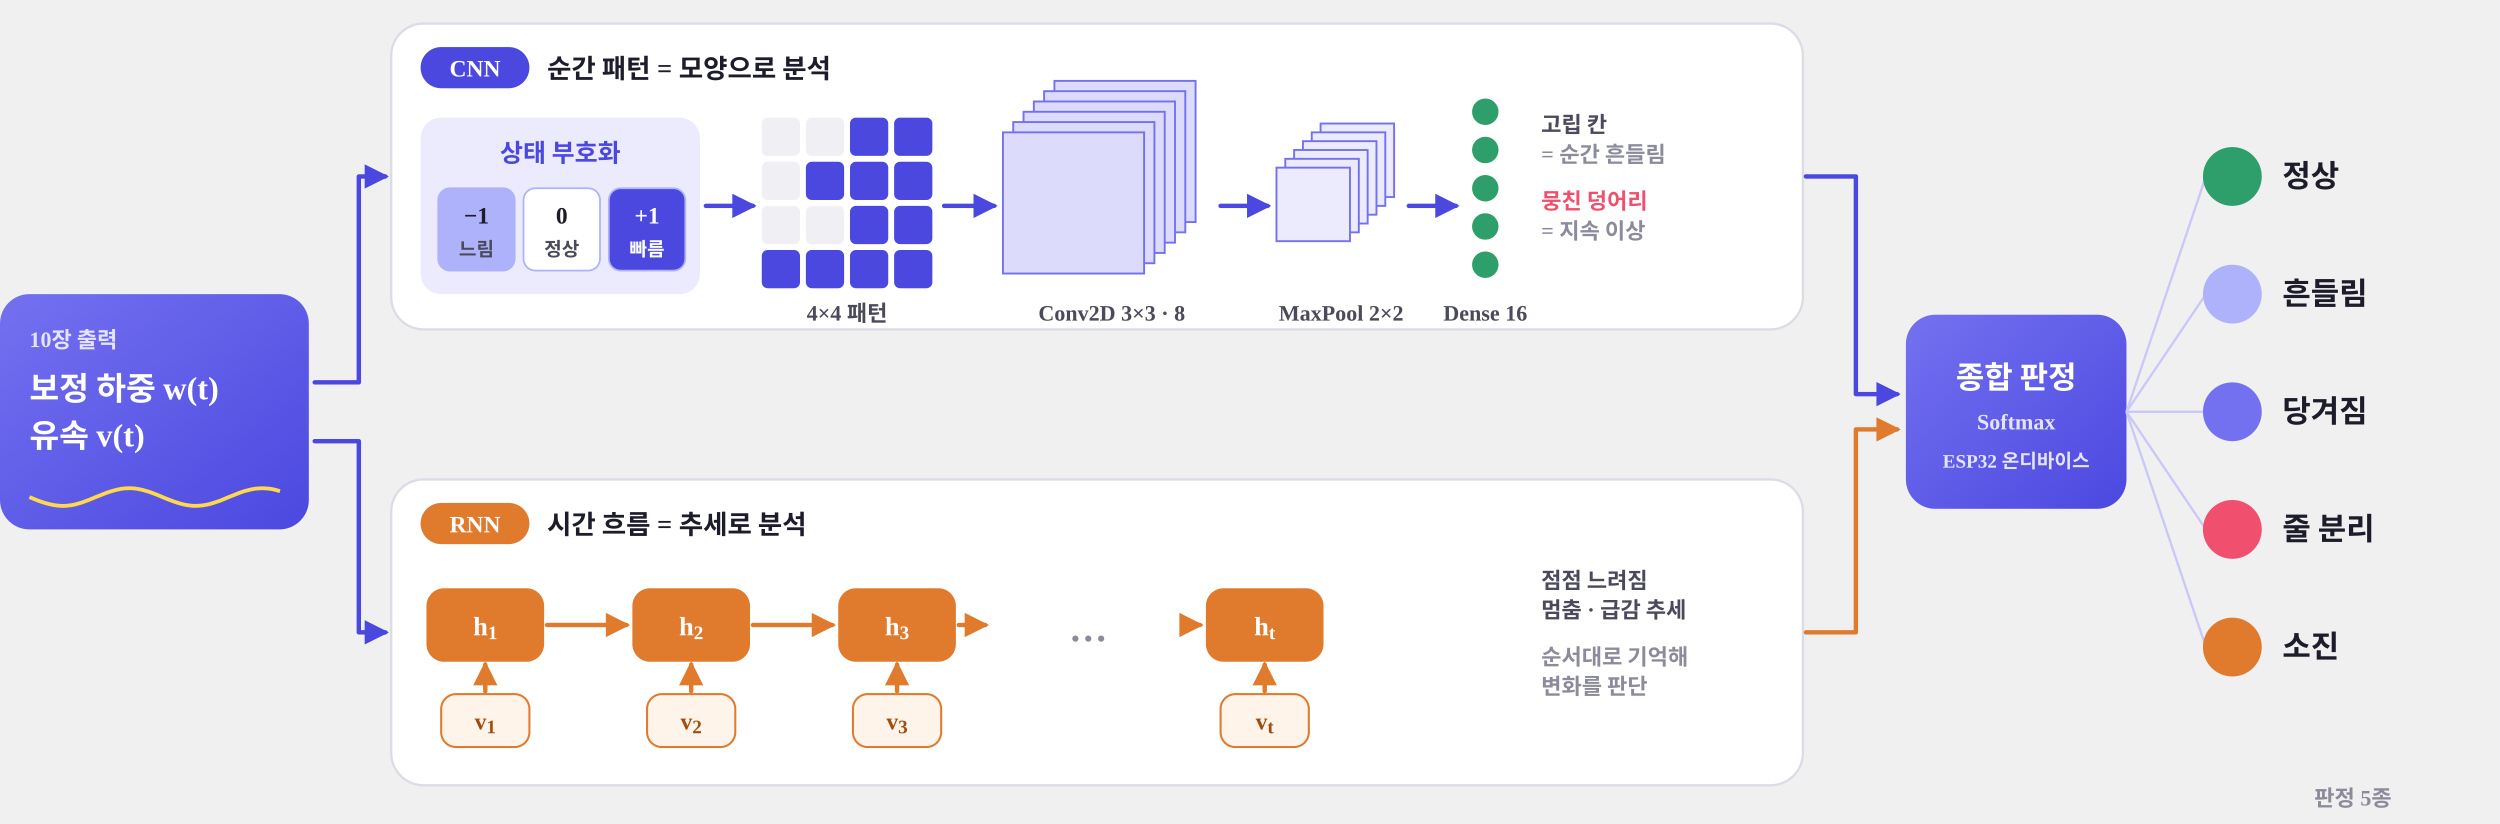
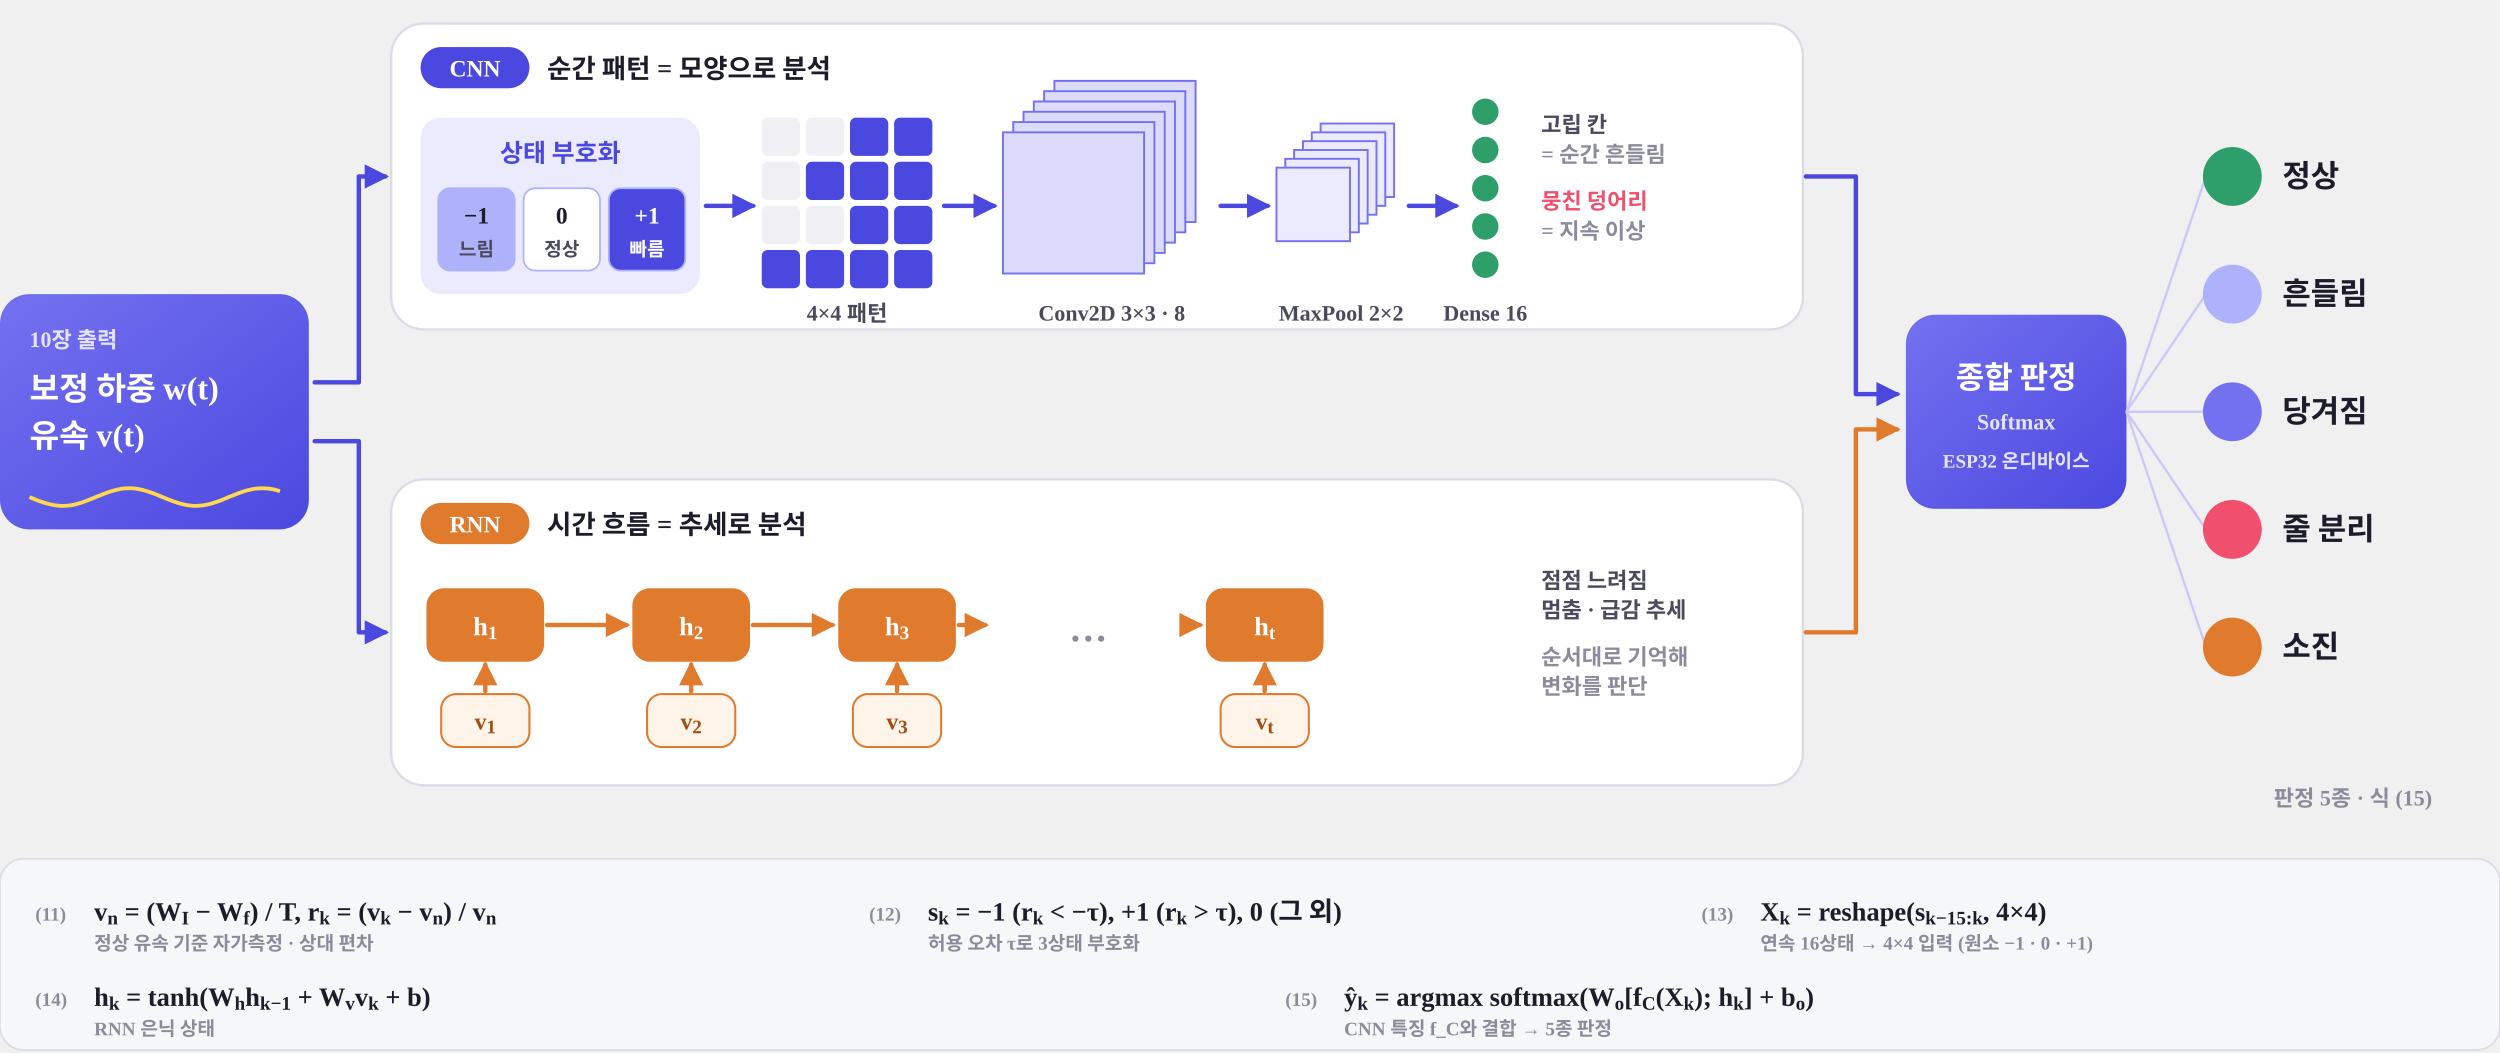
- <svg class="r-tsvg cp-a2" viewBox="0 0 1700 560" role="img" aria-label="AI 분석 — 10장의 보정 하중 · 유속을 두 갈래로 분석합니다. CNN은 −1 · 0 · +1 상태 부호화와 4×4 패턴을 Conv2D 3×3 · 8, MaxPool 2×2, Dense 16으로 분석해 순간 흔들림(고립 칸)과 지속 이상(덩어리)을 구분하고, RNN은 유속 v1…vt를 순서대로 기억해 점점 느려짐 · 멈춤 · 급감 추세를 봅니다. 두 결과를 종합해 정상 · 흔들림 · 당겨짐 · 줄 분리 · 소진 5종으로 판정합니다.">
+ <svg class="r-tsvg cp-a2" viewBox="0 0 1700 716" role="img" aria-label="AI 분석 — 10장의 보정 하중 · 유속을 두 갈래로 분석합니다. CNN은 −1 · 0 · +1 상태 부호화와 4×4 패턴을 Conv2D 3×3 · 8, MaxPool 2×2, Dense 16으로 분석해 순간 흔들림(고립 칸)과 지속 이상(덩어리)을 구분하고, RNN은 유속 v1…vt를 순서대로 기억해 점점 느려짐 · 멈춤 · 급감 추세를 봅니다. 두 결과를 종합해 정상 · 흔들림 · 당겨짐 · 줄 분리 · 소진 5종으로 판정합니다.">
  <defs>
    <marker id="a2a" viewBox="0 0 10 10" refX="8.5" refY="5" markerWidth="5.5" markerHeight="5.5" orient="auto-start-reverse">
      <path d="M0 0L10 5L0 10z" fill="context-stroke" />
    </marker>
    <linearGradient id="a2g" x1="0" y1="0" x2="1" y2="1">
      <stop offset="0" stop-color="#7471F0" />
      <stop offset="1" stop-color="#4B48E0" />
    </linearGradient>
  </defs>
  <rect x="0" y="200" width="210" height="160" rx="20" fill="url(#a2g)" />
  <text x="20" y="236" font-size="15" font-weight="800" fill="#E5E4FF" text-anchor="start">10장 출력</text>
  <text x="20" y="272" font-size="22" font-weight="900" fill="#FFFFFF" text-anchor="start">보정 하중 w(t)</text>
  <text x="20" y="304" font-size="22" font-weight="900" fill="#FFFFFF" text-anchor="start">유속 v(t)</text>
  <path d="M20.0 338.0 L22.4 339.0 L24.8 340.0 L27.2 340.9 L29.6 341.7 L32.0 342.4 L34.4 343.0 L36.8 343.5 L39.2 343.8 L41.6 344.0 L44.0 344.0 L46.4 343.8 L48.8 343.5 L51.2 343.0 L53.6 342.3 L56.0 341.6 L58.4 340.7 L60.8 339.8 L63.2 338.8 L65.6 337.8 L68.0 336.9 L70.4 335.9 L72.8 335.0 L75.2 334.2 L77.6 333.5 L80.0 332.9 L82.4 332.4 L84.8 332.1 L87.2 332.0 L89.6 332.0 L92.0 332.2 L94.4 332.6 L96.8 333.1 L99.2 333.8 L101.6 334.5 L104.0 335.4 L106.4 336.3 L108.8 337.3 L111.2 338.3 L113.6 339.3 L116.0 340.2 L118.4 341.1 L120.8 341.9 L123.2 342.6 L125.6 343.2 L128.0 343.6 L130.4 343.9 L132.8 344.0 L135.2 343.9 L137.6 343.7 L140.0 343.3 L142.4 342.8 L144.8 342.1 L147.2 341.3 L149.6 340.5 L152.0 339.5 L154.4 338.5 L156.8 337.5 L159.2 336.6 L161.6 335.6 L164.0 334.7 L166.4 333.9 L168.8 333.3 L171.2 332.7 L173.6 332.3 L176.0 332.1 L178.4 332.0 L180.8 332.1 L183.2 332.3 L185.6 332.7 L188.0 333.3 L190.4 334.0" stroke="#FFD84D" stroke-width="2.6" fill="none" />
  <path d="M214 260 L244 260 L244 120 L262 120" stroke="#4B48E0" stroke-width="3" fill="none" stroke-linejoin="round" stroke-linecap="round" marker-end="url(#a2a)" />
  <path d="M214 300 L244 300 L244 430 L262 430" stroke="#4B48E0" stroke-width="3" fill="none" stroke-linejoin="round" stroke-linecap="round" marker-end="url(#a2a)" />
  <rect x="266" y="16" width="960" height="208" rx="22" fill="#FFFFFF" stroke="#DCDCE6" stroke-width="1.6" />
  <rect x="286" y="32" width="74" height="28" rx="14" fill="#4B48E0" />
  <text x="323" y="52" font-size="16" font-weight="900" fill="#FFFFFF" text-anchor="middle">CNN</text>
  <text x="372" y="53" font-size="18" font-weight="850" fill="#1D1C2B" text-anchor="start">순간 패턴 = 모양으로 분석</text>
  <rect x="286" y="80" width="190" height="120" rx="14" fill="#ECEBFE" />
  <text x="381" y="110" font-size="17" font-weight="850" fill="#4B48E0" text-anchor="middle">상태 부호화</text>
  <rect x="298" y="128" width="52" height="56" rx="8" fill="#AEB2FB" stroke="#AEB2FB" stroke-width="1.2" />
  <text x="324" y="152" font-size="16" font-weight="900" fill="#1D1C2B" text-anchor="middle">−1</text>
  <text x="324" y="174" font-size="13" font-weight="700" fill="#4A4A5C" text-anchor="middle">느림</text>
  <rect x="356" y="128" width="52" height="56" rx="8" fill="#FFFFFF" stroke="#AEB2FB" stroke-width="1.2" />
  <text x="382" y="152" font-size="16" font-weight="900" fill="#1D1C2B" text-anchor="middle">0</text>
  <text x="382" y="174" font-size="13" font-weight="700" fill="#4A4A5C" text-anchor="middle">정상</text>
  <rect x="414" y="128" width="52" height="56" rx="8" fill="#4B48E0" stroke="#AEB2FB" stroke-width="1.2" />
  <text x="440" y="152" font-size="16" font-weight="900" fill="#FFFFFF" text-anchor="middle">+1</text>
  <text x="440" y="174" font-size="13" font-weight="700" fill="#FFFFFF" text-anchor="middle">빠름</text>
  <path d="M480 140 L512 140" stroke="#4B48E0" stroke-width="3" fill="none" stroke-linejoin="round" stroke-linecap="round" marker-end="url(#a2a)" />
  <rect x="518" y="80" width="26" height="26" rx="4" fill="#EFEFF4" />
  <rect x="548" y="80" width="26" height="26" rx="4" fill="#EFEFF4" />
  <rect x="578" y="80" width="26" height="26" rx="4" fill="#4B48E0" />
  <rect x="608" y="80" width="26" height="26" rx="4" fill="#4B48E0" />
  <rect x="518" y="110" width="26" height="26" rx="4" fill="#EFEFF4" />
  <rect x="548" y="110" width="26" height="26" rx="4" fill="#4B48E0" />
  <rect x="578" y="110" width="26" height="26" rx="4" fill="#4B48E0" />
  <rect x="608" y="110" width="26" height="26" rx="4" fill="#4B48E0" />
  <rect x="518" y="140" width="26" height="26" rx="4" fill="#EFEFF4" />
  <rect x="548" y="140" width="26" height="26" rx="4" fill="#EFEFF4" />
  <rect x="578" y="140" width="26" height="26" rx="4" fill="#4B48E0" />
  <rect x="608" y="140" width="26" height="26" rx="4" fill="#4B48E0" />
  <rect x="518" y="170" width="26" height="26" rx="4" fill="#4B48E0" />
  <rect x="548" y="170" width="26" height="26" rx="4" fill="#4B48E0" />
  <rect x="578" y="170" width="26" height="26" rx="4" fill="#4B48E0" />
  <rect x="608" y="170" width="26" height="26" rx="4" fill="#4B48E0" />
  <text x="576" y="218" font-size="15" font-weight="800" fill="#4A4A5C" text-anchor="middle">4×4 패턴</text>
  <path d="M642 140 L676 140" stroke="#4B48E0" stroke-width="3" fill="none" stroke-linejoin="round" stroke-linecap="round" marker-end="url(#a2a)" />
  <rect x="717" y="55" width="96" height="96" fill="#DCDBFB" stroke="#7471F0" stroke-width="1.3" />
  <rect x="710" y="62" width="96" height="96" fill="#DCDBFB" stroke="#7471F0" stroke-width="1.3" />
  <rect x="703" y="69" width="96" height="96" fill="#DCDBFB" stroke="#7471F0" stroke-width="1.3" />
  <rect x="696" y="76" width="96" height="96" fill="#DCDBFB" stroke="#7471F0" stroke-width="1.3" />
  <rect x="689" y="83" width="96" height="96" fill="#DCDBFB" stroke="#7471F0" stroke-width="1.3" />
  <rect x="682" y="90" width="96" height="96" fill="#DCDBFB" stroke="#7471F0" stroke-width="1.3" />
  <text x="756" y="218" font-size="15" font-weight="800" fill="#4A4A5C" text-anchor="middle">Conv2D 3×3 · 8</text>
  <path d="M830 140 L862 140" stroke="#4B48E0" stroke-width="3" fill="none" stroke-linejoin="round" stroke-linecap="round" marker-end="url(#a2a)" />
  <rect x="898" y="84" width="50" height="50" fill="#ECEBFE" stroke="#7471F0" stroke-width="1.3" />
  <rect x="892" y="90" width="50" height="50" fill="#ECEBFE" stroke="#7471F0" stroke-width="1.3" />
  <rect x="886" y="96" width="50" height="50" fill="#ECEBFE" stroke="#7471F0" stroke-width="1.3" />
  <rect x="880" y="102" width="50" height="50" fill="#ECEBFE" stroke="#7471F0" stroke-width="1.3" />
  <rect x="874" y="108" width="50" height="50" fill="#ECEBFE" stroke="#7471F0" stroke-width="1.3" />
  <rect x="868" y="114" width="50" height="50" fill="#ECEBFE" stroke="#7471F0" stroke-width="1.3" />
  <text x="912" y="218" font-size="15" font-weight="800" fill="#4A4A5C" text-anchor="middle">MaxPool 2×2</text>
  <path d="M958 140 L990 140" stroke="#4B48E0" stroke-width="3" fill="none" stroke-linejoin="round" stroke-linecap="round" marker-end="url(#a2a)" />
  <circle cx="1010" cy="76" r="9" fill="#2E9E6A" />
  <circle cx="1010" cy="102" r="9" fill="#2E9E6A" />
  <circle cx="1010" cy="128" r="9" fill="#2E9E6A" />
  <circle cx="1010" cy="154" r="9" fill="#2E9E6A" />
  <circle cx="1010" cy="180" r="9" fill="#2E9E6A" />
  <text x="1010" y="218" font-size="15" font-weight="800" fill="#4A4A5C" text-anchor="middle">Dense 16</text>
  <text x="1048" y="90" font-size="15" font-weight="800" fill="#4A4A5C" text-anchor="start">고립 칸</text>
  <text x="1048" y="110" font-size="15" font-weight="700" fill="#8B8B9C" text-anchor="start">= 순간 흔들림</text>
  <text x="1048" y="142" font-size="15" font-weight="800" fill="#F0506E" text-anchor="start">뭉친 덩어리</text>
  <text x="1048" y="162" font-size="15" font-weight="700" fill="#8B8B9C" text-anchor="start">= 지속 이상</text>
  <rect x="266" y="326" width="960" height="208" rx="22" fill="#FFFFFF" stroke="#DCDCE6" stroke-width="1.6" />
  <rect x="286" y="342" width="74" height="28" rx="14" fill="#E07B2E" />
  <text x="323" y="362" font-size="16" font-weight="900" fill="#FFFFFF" text-anchor="middle">RNN</text>
  <text x="372" y="363" font-size="18" font-weight="850" fill="#1D1C2B" text-anchor="start">시간 흐름 = 추세로 분석</text>
  <rect x="300" y="472" width="60" height="36" rx="10" fill="#FFF4EA" stroke="#E07B2E" stroke-width="1.4" />
  <text x="330" y="496" font-size="16" font-weight="850" fill="#A04E10" text-anchor="middle">v<tspan font-size="13" baseline-shift="sub">1</tspan>
  </text>
  <path d="M330 470 L330 452" stroke="#E07B2E" stroke-width="3" fill="none" stroke-linejoin="round" stroke-linecap="round" marker-end="url(#a2a)" />
  <rect x="290" y="400" width="80" height="50" rx="12" fill="#E07B2E" />
  <text x="330" y="432" font-size="18" font-weight="900" fill="#FFFFFF" text-anchor="middle">h<tspan font-size="13" baseline-shift="sub">1</tspan>
  </text>
  <rect x="440" y="472" width="60" height="36" rx="10" fill="#FFF4EA" stroke="#E07B2E" stroke-width="1.4" />
  <text x="470" y="496" font-size="16" font-weight="850" fill="#A04E10" text-anchor="middle">v<tspan font-size="13" baseline-shift="sub">2</tspan>
  </text>
  <path d="M470 470 L470 452" stroke="#E07B2E" stroke-width="3" fill="none" stroke-linejoin="round" stroke-linecap="round" marker-end="url(#a2a)" />
  <rect x="430" y="400" width="80" height="50" rx="12" fill="#E07B2E" />
  <text x="470" y="432" font-size="18" font-weight="900" fill="#FFFFFF" text-anchor="middle">h<tspan font-size="13" baseline-shift="sub">2</tspan>
  </text>
  <rect x="580" y="472" width="60" height="36" rx="10" fill="#FFF4EA" stroke="#E07B2E" stroke-width="1.4" />
  <text x="610" y="496" font-size="16" font-weight="850" fill="#A04E10" text-anchor="middle">v<tspan font-size="13" baseline-shift="sub">3</tspan>
  </text>
  <path d="M610 470 L610 452" stroke="#E07B2E" stroke-width="3" fill="none" stroke-linejoin="round" stroke-linecap="round" marker-end="url(#a2a)" />
  <rect x="570" y="400" width="80" height="50" rx="12" fill="#E07B2E" />
  <text x="610" y="432" font-size="18" font-weight="900" fill="#FFFFFF" text-anchor="middle">h<tspan font-size="13" baseline-shift="sub">3</tspan>
  </text>
  <text x="740" y="436" font-size="26" font-weight="900" fill="#8B8B9C" text-anchor="middle">…</text>
  <rect x="830" y="472" width="60" height="36" rx="10" fill="#FFF4EA" stroke="#E07B2E" stroke-width="1.4" />
  <text x="860" y="496" font-size="16" font-weight="850" fill="#A04E10" text-anchor="middle">v<tspan font-size="13" baseline-shift="sub">t</tspan>
  </text>
  <path d="M860 470 L860 452" stroke="#E07B2E" stroke-width="3" fill="none" stroke-linejoin="round" stroke-linecap="round" marker-end="url(#a2a)" />
  <rect x="820" y="400" width="80" height="50" rx="12" fill="#E07B2E" />
  <text x="860" y="432" font-size="18" font-weight="900" fill="#FFFFFF" text-anchor="middle">h<tspan font-size="13" baseline-shift="sub">t</tspan>
  </text>
  <path d="M372 425 L426 425" stroke="#E07B2E" stroke-width="3" fill="none" stroke-linejoin="round" stroke-linecap="round" marker-end="url(#a2a)" />
  <path d="M512 425 L566 425" stroke="#E07B2E" stroke-width="3" fill="none" stroke-linejoin="round" stroke-linecap="round" marker-end="url(#a2a)" />
  <path d="M652 425 L670 425" stroke="#E07B2E" stroke-width="3" fill="none" stroke-linejoin="round" stroke-linecap="round" marker-end="url(#a2a)" />
  <path d="M808 425 L816 425" stroke="#E07B2E" stroke-width="3" fill="none" stroke-linejoin="round" stroke-linecap="round" marker-end="url(#a2a)" />
  <text x="1048" y="400" font-size="15" font-weight="800" fill="#4A4A5C" text-anchor="start">점점 느려짐</text>
  <text x="1048" y="420" font-size="15" font-weight="800" fill="#4A4A5C" text-anchor="start">멈춤 · 급감 추세</text>
  <text x="1048" y="452" font-size="15" font-weight="700" fill="#8B8B9C" text-anchor="start">순서대로 기억해</text>
  <text x="1048" y="472" font-size="15" font-weight="700" fill="#8B8B9C" text-anchor="start">변화를 판단</text>
  <path d="M1228 120 L1262 120 L1262 268 L1290 268" stroke="#4B48E0" stroke-width="3" fill="none" stroke-linejoin="round" stroke-linecap="round" marker-end="url(#a2a)" />
  <path d="M1228 430 L1262 430 L1262 292 L1290 292" stroke="#E07B2E" stroke-width="3" fill="none" stroke-linejoin="round" stroke-linecap="round" marker-end="url(#a2a)" />
  <rect x="1296" y="214" width="150" height="132" rx="20" fill="url(#a2g)" />
  <text x="1371" y="264" font-size="21" font-weight="900" fill="#FFFFFF" text-anchor="middle">종합 판정</text>
  <text x="1371" y="292" font-size="15" font-weight="800" fill="#E5E4FF" text-anchor="middle">Softmax</text>
  <text x="1371" y="318" font-size="13" font-weight="700" fill="#E5E4FF" text-anchor="middle">ESP32 온디바이스</text>
  <path d="M1446 280 L1500 120" stroke="#C9C8F8" stroke-width="1.6" />
  <circle cx="1518" cy="120" r="20" fill="#2E9E6A" />
  <text x="1552" y="127" font-size="21" font-weight="900" fill="#1D1C2B" text-anchor="start">정상</text>
  <path d="M1446 280 L1500 200" stroke="#C9C8F8" stroke-width="1.6" />
  <circle cx="1518" cy="200" r="20" fill="#AEB2FB" />
  <text x="1552" y="207" font-size="21" font-weight="900" fill="#1D1C2B" text-anchor="start">흔들림</text>
  <path d="M1446 280 L1500 280" stroke="#C9C8F8" stroke-width="1.6" />
  <circle cx="1518" cy="280" r="20" fill="#7471F0" />
  <text x="1552" y="287" font-size="21" font-weight="900" fill="#1D1C2B" text-anchor="start">당겨짐</text>
  <path d="M1446 280 L1500 360" stroke="#C9C8F8" stroke-width="1.6" />
  <circle cx="1518" cy="360" r="20" fill="#F0506E" />
  <text x="1552" y="367" font-size="21" font-weight="900" fill="#1D1C2B" text-anchor="start">줄 분리</text>
  <path d="M1446 280 L1500 440" stroke="#C9C8F8" stroke-width="1.6" />
  <circle cx="1518" cy="440" r="20" fill="#E07B2E" />
  <text x="1552" y="447" font-size="21" font-weight="900" fill="#1D1C2B" text-anchor="start">소진</text>
-   <text x="1600" y="548" font-size="15" font-weight="800" fill="#8B8B9C" text-anchor="middle">판정 5종</text>
+   <text x="1600" y="548" font-size="15" font-weight="800" fill="#8B8B9C" text-anchor="middle">판정 5종 · 식 (15)</text>
+   <rect x="0" y="584" width="1700" height="130" rx="16" fill="#F6F7F9" stroke="#DCDCE6" stroke-width="1.2" />
+   <text x="24" y="626" font-size="13" font-weight="700" fill="#8B8B9C">(11)</text>
+   <text x="64" y="626" font-size="18" font-weight="600" fill="#1D1C2B">v<tspan font-size="13" baseline-shift="sub">n</tspan> = (W<tspan font-size="13" baseline-shift="sub">I</tspan> − W<tspan font-size="13" baseline-shift="sub">f</tspan>) / T,   r<tspan font-size="13" baseline-shift="sub">k</tspan> = (v<tspan font-size="13" baseline-shift="sub">k</tspan> − v<tspan font-size="13" baseline-shift="sub">n</tspan>) / v<tspan font-size="13" baseline-shift="sub">n</tspan>
+   </text>
+   <text x="64" y="646" font-size="13" font-weight="600" fill="#8B8B9C">정상 유속 기준 자가측정 · 상대 편차</text>
+   <text x="591" y="626" font-size="13" font-weight="700" fill="#8B8B9C">(12)</text>
+   <text x="631" y="626" font-size="18" font-weight="600" fill="#1D1C2B">s<tspan font-size="13" baseline-shift="sub">k</tspan> = −1 (r<tspan font-size="13" baseline-shift="sub">k</tspan> &lt; −τ),  +1 (r<tspan font-size="13" baseline-shift="sub">k</tspan> &gt; τ),  0 (그 외)</text>
+   <text x="631" y="646" font-size="13" font-weight="600" fill="#8B8B9C">허용 오차 τ로 3상태 부호화</text>
+   <text x="1157" y="626" font-size="13" font-weight="700" fill="#8B8B9C">(13)</text>
+   <text x="1197" y="626" font-size="18" font-weight="600" fill="#1D1C2B">X<tspan font-size="13" baseline-shift="sub">k</tspan> = reshape(s<tspan font-size="13" baseline-shift="sub">k−15:k</tspan>, 4×4)</text>
+   <text x="1197" y="646" font-size="13" font-weight="600" fill="#8B8B9C">연속 16상태 → 4×4 입력 (원소 −1 · 0 · +1)</text>
+   <text x="24" y="684" font-size="13" font-weight="700" fill="#8B8B9C">(14)</text>
+   <text x="64" y="684" font-size="18" font-weight="600" fill="#1D1C2B">h<tspan font-size="13" baseline-shift="sub">k</tspan> = tanh(W<tspan font-size="13" baseline-shift="sub">h</tspan>h<tspan font-size="13" baseline-shift="sub">k−1</tspan> + W<tspan font-size="13" baseline-shift="sub">v</tspan>v<tspan font-size="13" baseline-shift="sub">k</tspan> + b)</text>
+   <text x="64" y="704" font-size="13" font-weight="600" fill="#8B8B9C">RNN 은닉 상태</text>
+   <text x="874" y="684" font-size="13" font-weight="700" fill="#8B8B9C">(15)</text>
+   <text x="914" y="684" font-size="18" font-weight="600" fill="#1D1C2B">ŷ<tspan font-size="13" baseline-shift="sub">k</tspan> = argmax softmax(W<tspan font-size="13" baseline-shift="sub">o</tspan>[f<tspan font-size="13" baseline-shift="sub">C</tspan>(X<tspan font-size="13" baseline-shift="sub">k</tspan>); h<tspan font-size="13" baseline-shift="sub">k</tspan>] + b<tspan font-size="13" baseline-shift="sub">o</tspan>)</text>
+   <text x="914" y="704" font-size="13" font-weight="600" fill="#8B8B9C">CNN 특징 f_C와 결합 → 5종 판정</text>
</svg>
